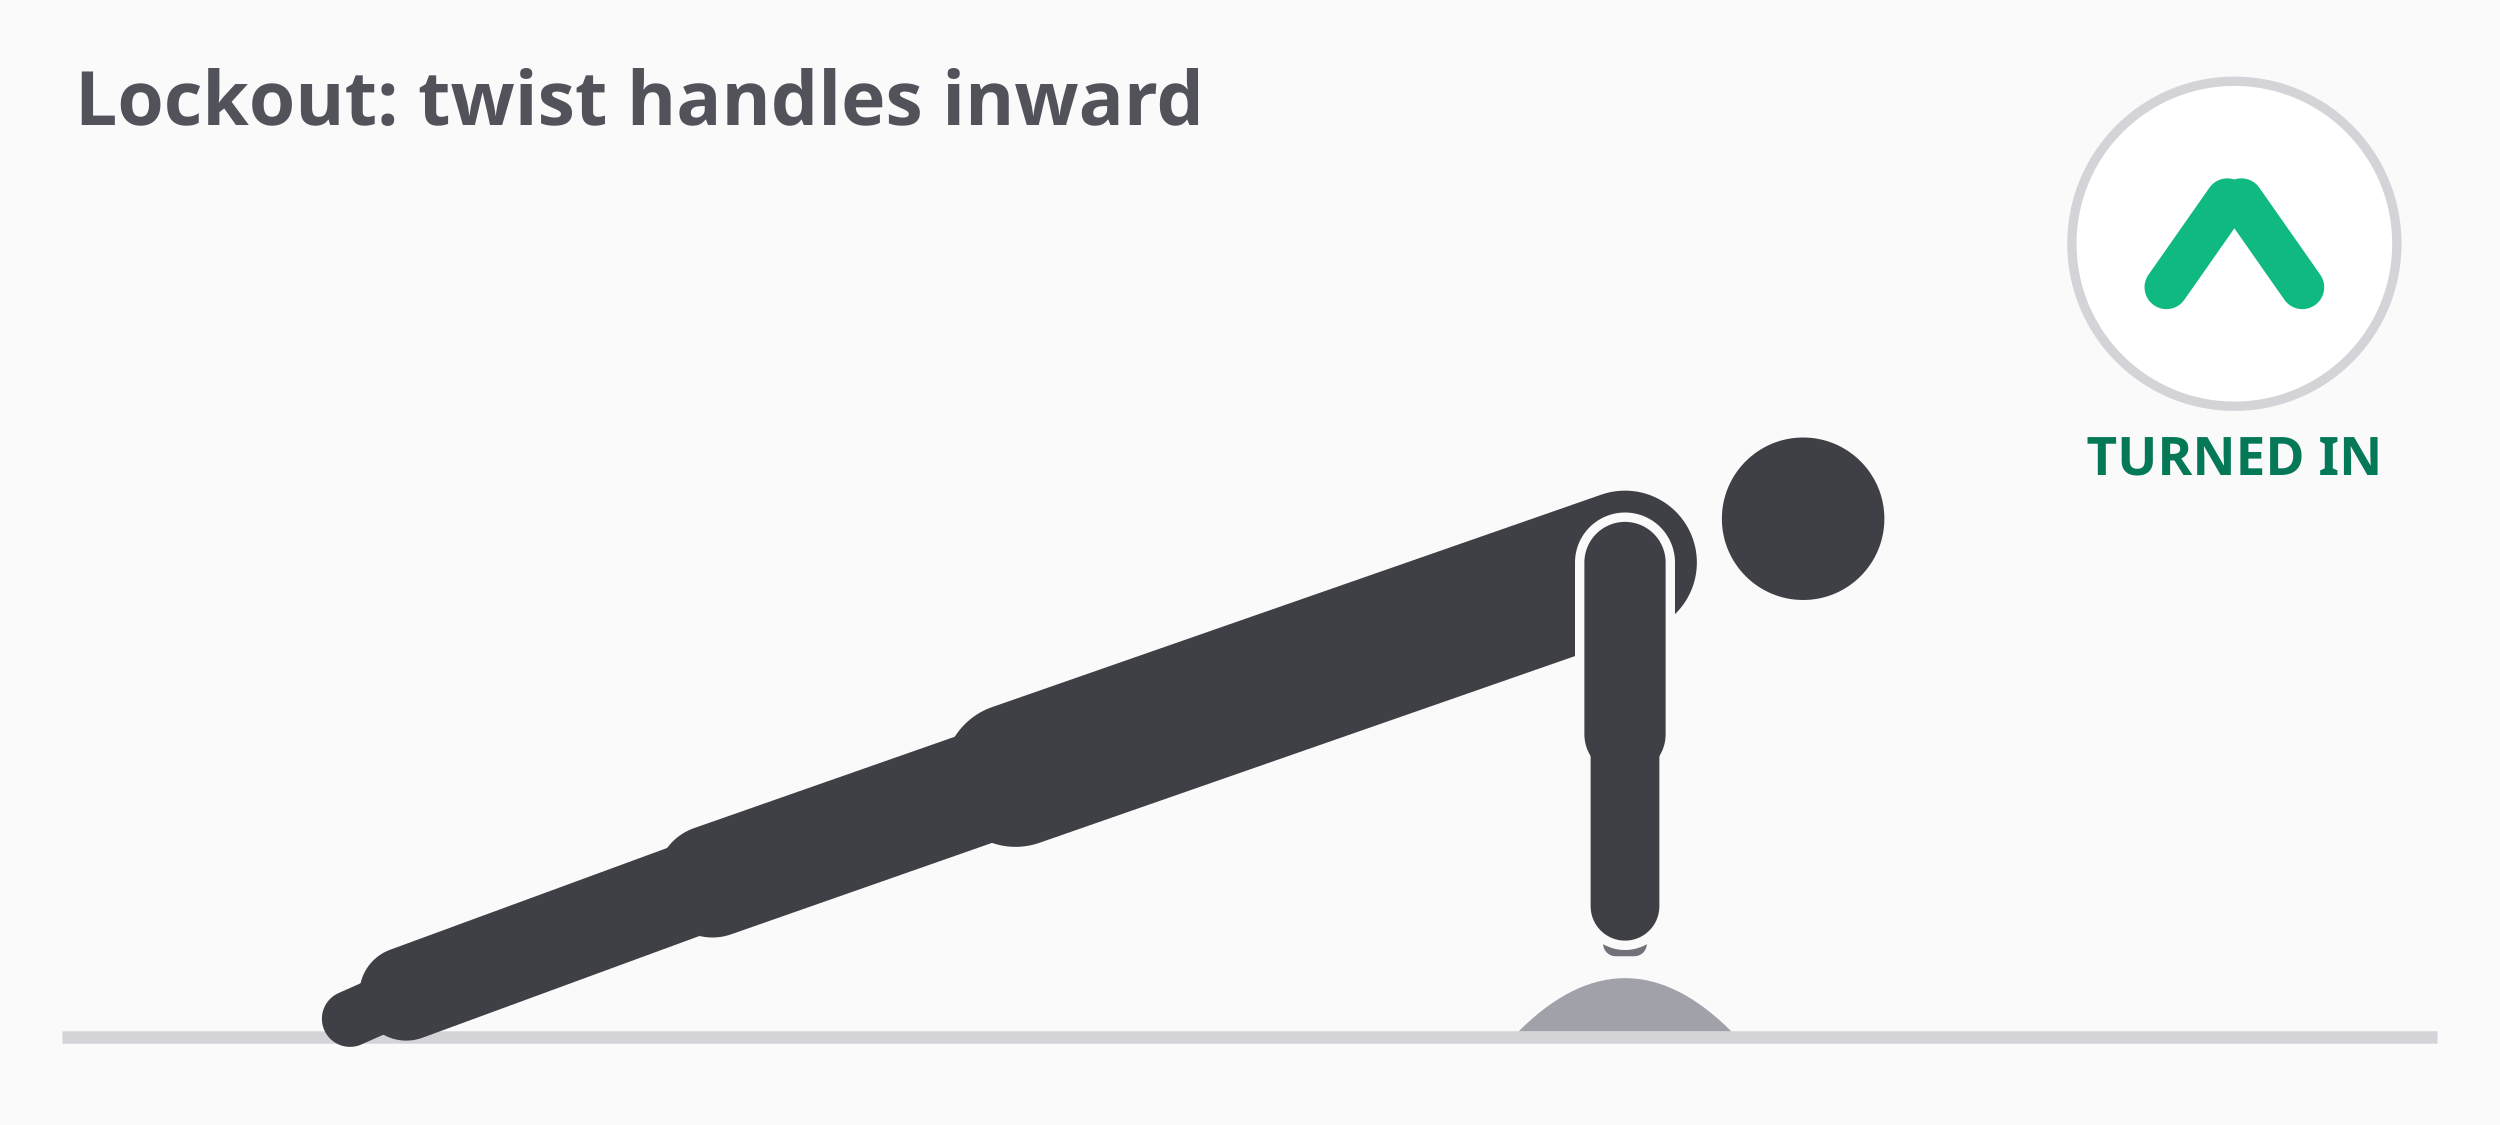
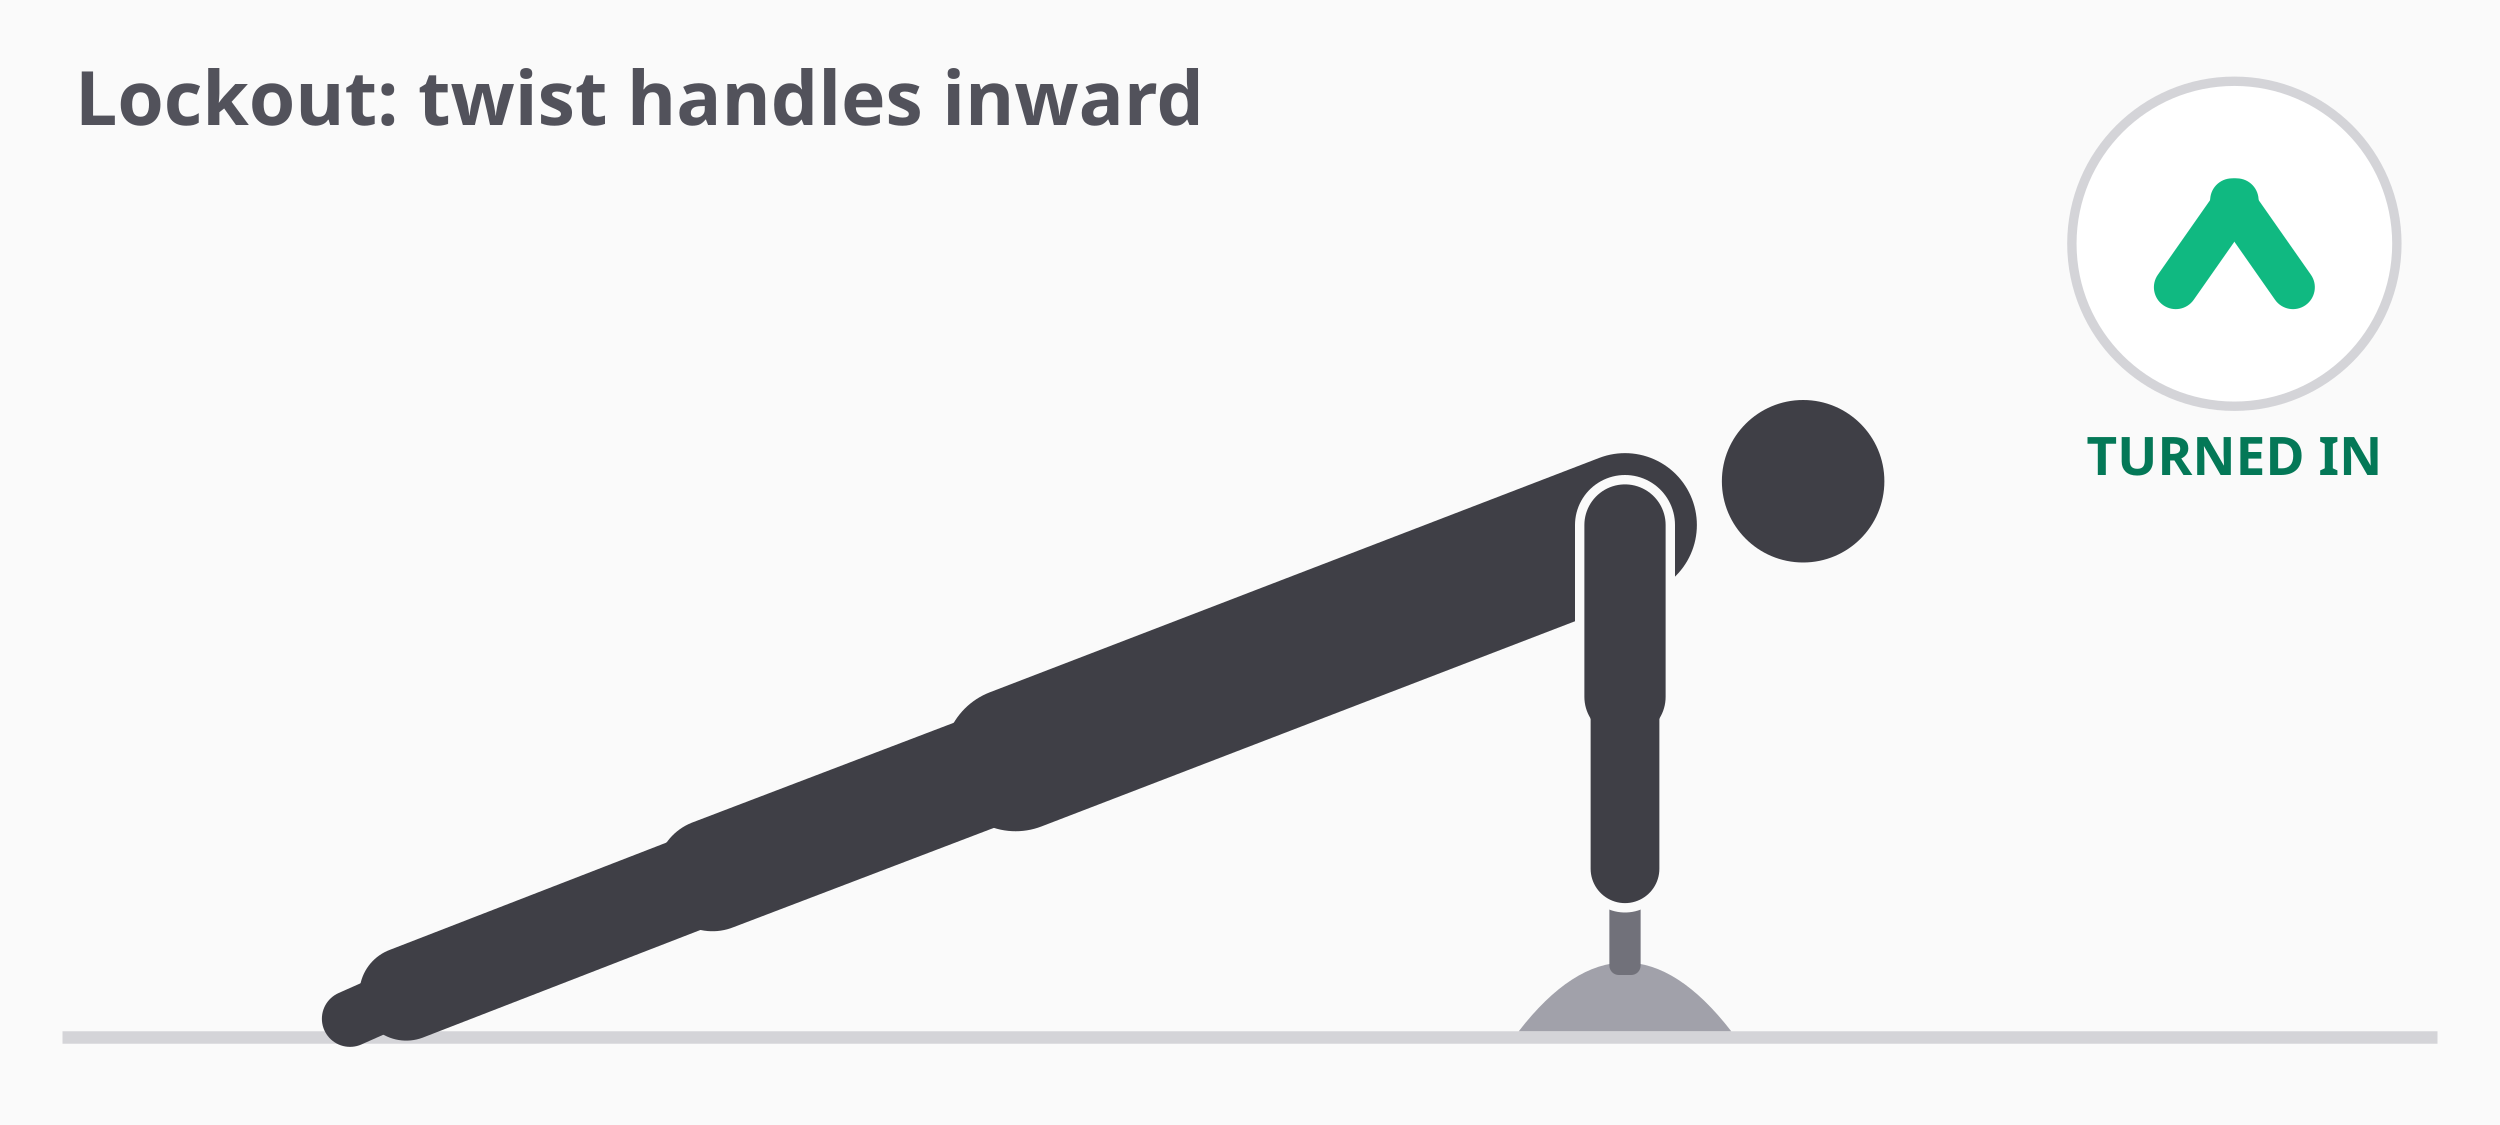
<svg xmlns="http://www.w3.org/2000/svg" viewBox="0 0 800 360">
  <rect width="800" height="360" fill="#fafafa" />
  <line x1="20" y1="332" x2="780" y2="332" stroke="#d4d4d8" stroke-width="4" />
  <text x="24" y="40" font-family="system-ui, sans-serif" font-size="24" font-weight="700" fill="#52525b">Lockout: twist handles inward</text>
  <path d="M130 318 L112 326" stroke="#3f3f46" stroke-width="18" stroke-linecap="round" fill="none" />
-   <path d="M130 318 L228 282" stroke="#3f3f46" stroke-width="30" stroke-linecap="round" fill="none" />
-   <path d="M228 282 L325 248" stroke="#3f3f46" stroke-width="36" stroke-linecap="round" fill="none" />
-   <path d="M325 248 L520 180" stroke="#3f3f46" stroke-width="46" stroke-linecap="round" fill="none" />
-   <circle cx="577" cy="166" r="26" fill="#3f3f46" />
-   <path d="M486 330 Q520 296 554 330 Z" fill="#a1a1aa" />
-   <rect x="513" y="290" width="14" height="16" rx="4" fill="#71717a" />
-   <path d="M520 180 L520 235" stroke="#fafafa" stroke-width="32" stroke-linecap="round" fill="none" />
-   <path d="M520 235 L520 290" stroke="#fafafa" stroke-width="28" stroke-linecap="round" fill="none" />
-   <path d="M520 180 L520 235" stroke="#3f3f46" stroke-width="26" stroke-linecap="round" fill="none" />
-   <path d="M520 235 L520 290" stroke="#3f3f46" stroke-width="22" stroke-linecap="round" fill="none" />
+   <path d="M130 318 L228 280" stroke="#3f3f46" stroke-width="30" stroke-linecap="round" fill="none" />
+   <path d="M228 280 L325 243" stroke="#3f3f46" stroke-width="36" stroke-linecap="round" fill="none" />
+   <path d="M325 243 L520 168" stroke="#3f3f46" stroke-width="46" stroke-linecap="round" fill="none" />
+   <circle cx="577" cy="154" r="26" fill="#3f3f46" />
+   <path d="M486 330 Q520 286 554 330 Z" fill="#a1a1aa" />
+   <rect x="515" y="278" width="10" height="34" rx="3" fill="#71717a" />
+   <rect x="509" y="272" width="22" height="12" rx="6" fill="#52525b" />
+   <path d="M520 168 L520 223" stroke="#fafafa" stroke-width="32" stroke-linecap="round" fill="none" />
+   <path d="M520 223 L520 278" stroke="#fafafa" stroke-width="28" stroke-linecap="round" fill="none" />
+   <path d="M520 168 L520 223" stroke="#3f3f46" stroke-width="26" stroke-linecap="round" fill="none" />
+   <path d="M520 223 L520 278" stroke="#3f3f46" stroke-width="22" stroke-linecap="round" fill="none" />
  <circle cx="715" cy="78" r="52" fill="#ffffff" stroke="#d4d4d8" stroke-width="3" />
-   <rect x="696" y="54" width="14" height="48" rx="7" fill="#10b981" transform="rotate(35 703 78)" />
-   <rect x="720" y="54" width="14" height="48" rx="7" fill="#10b981" transform="rotate(-35 727 78)" />
+   <rect x="699" y="54" width="14" height="48" rx="7" fill="#10b981" transform="rotate(35 706 78)" />
+   <rect x="717" y="54" width="14" height="48" rx="7" fill="#10b981" transform="rotate(-35 724 78)" />
  <text x="715" y="152" text-anchor="middle" font-family="system-ui, sans-serif" font-size="17" font-weight="700" fill="#047857">TURNED IN</text>
</svg>
